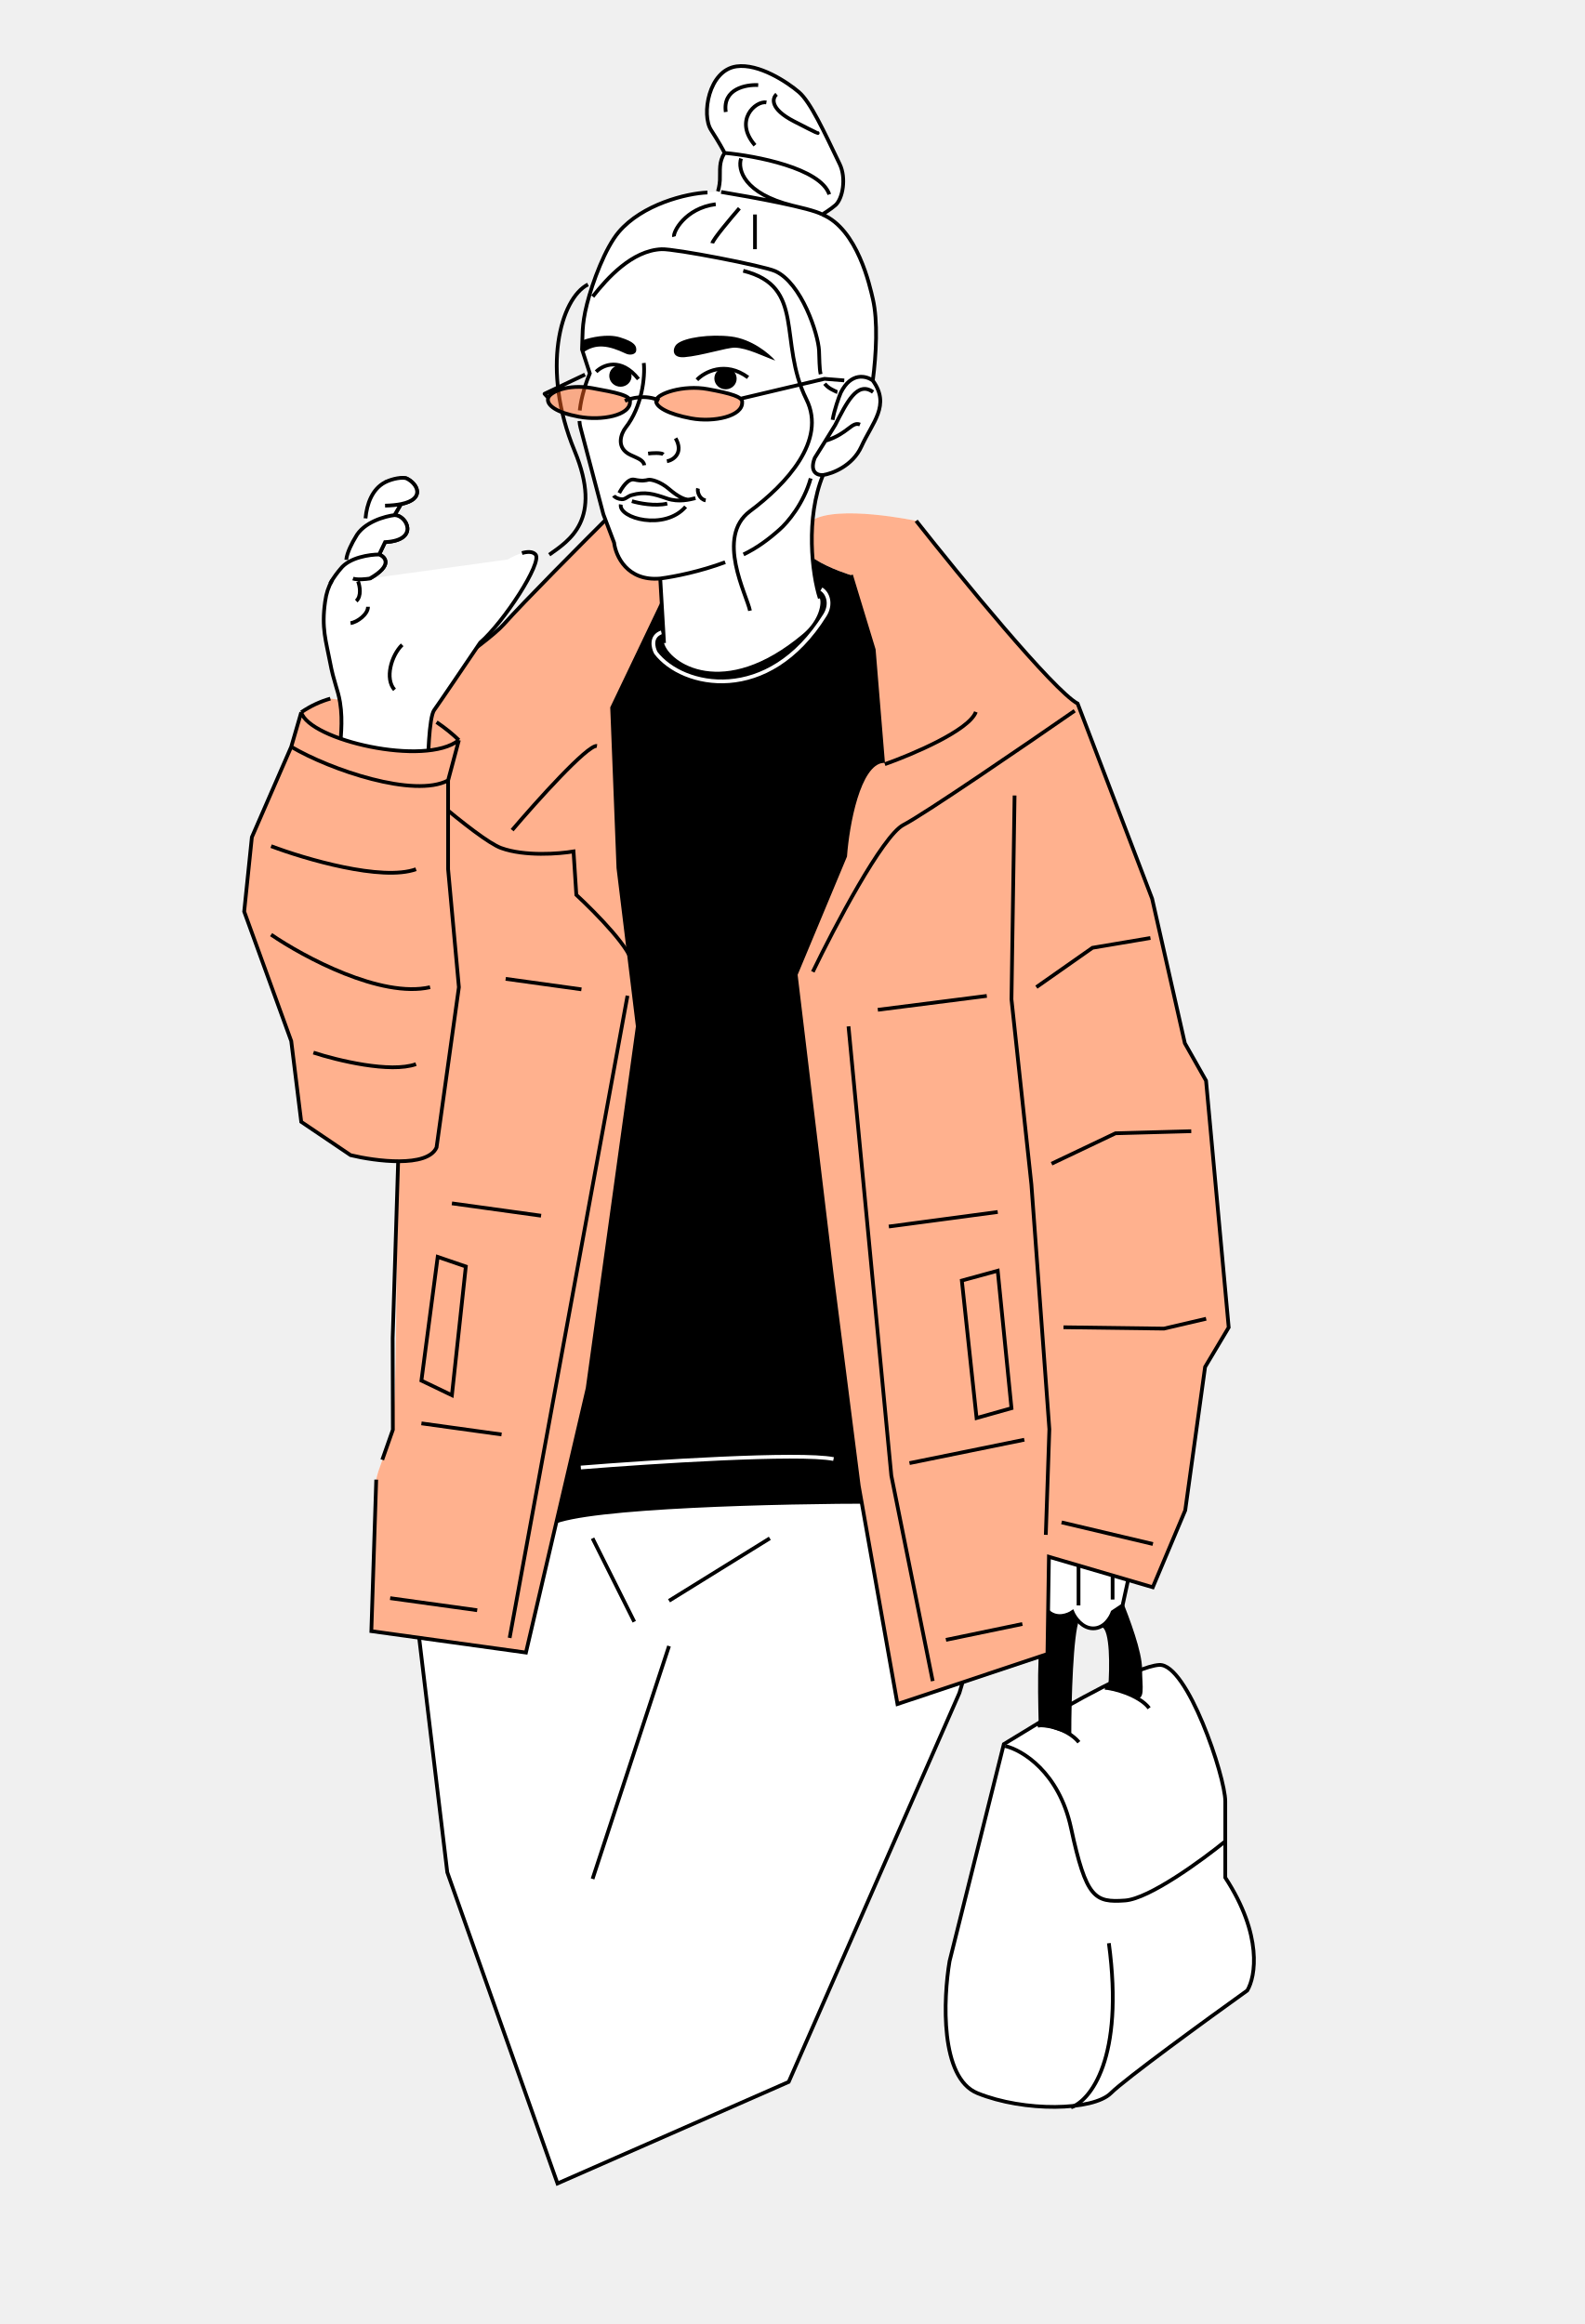
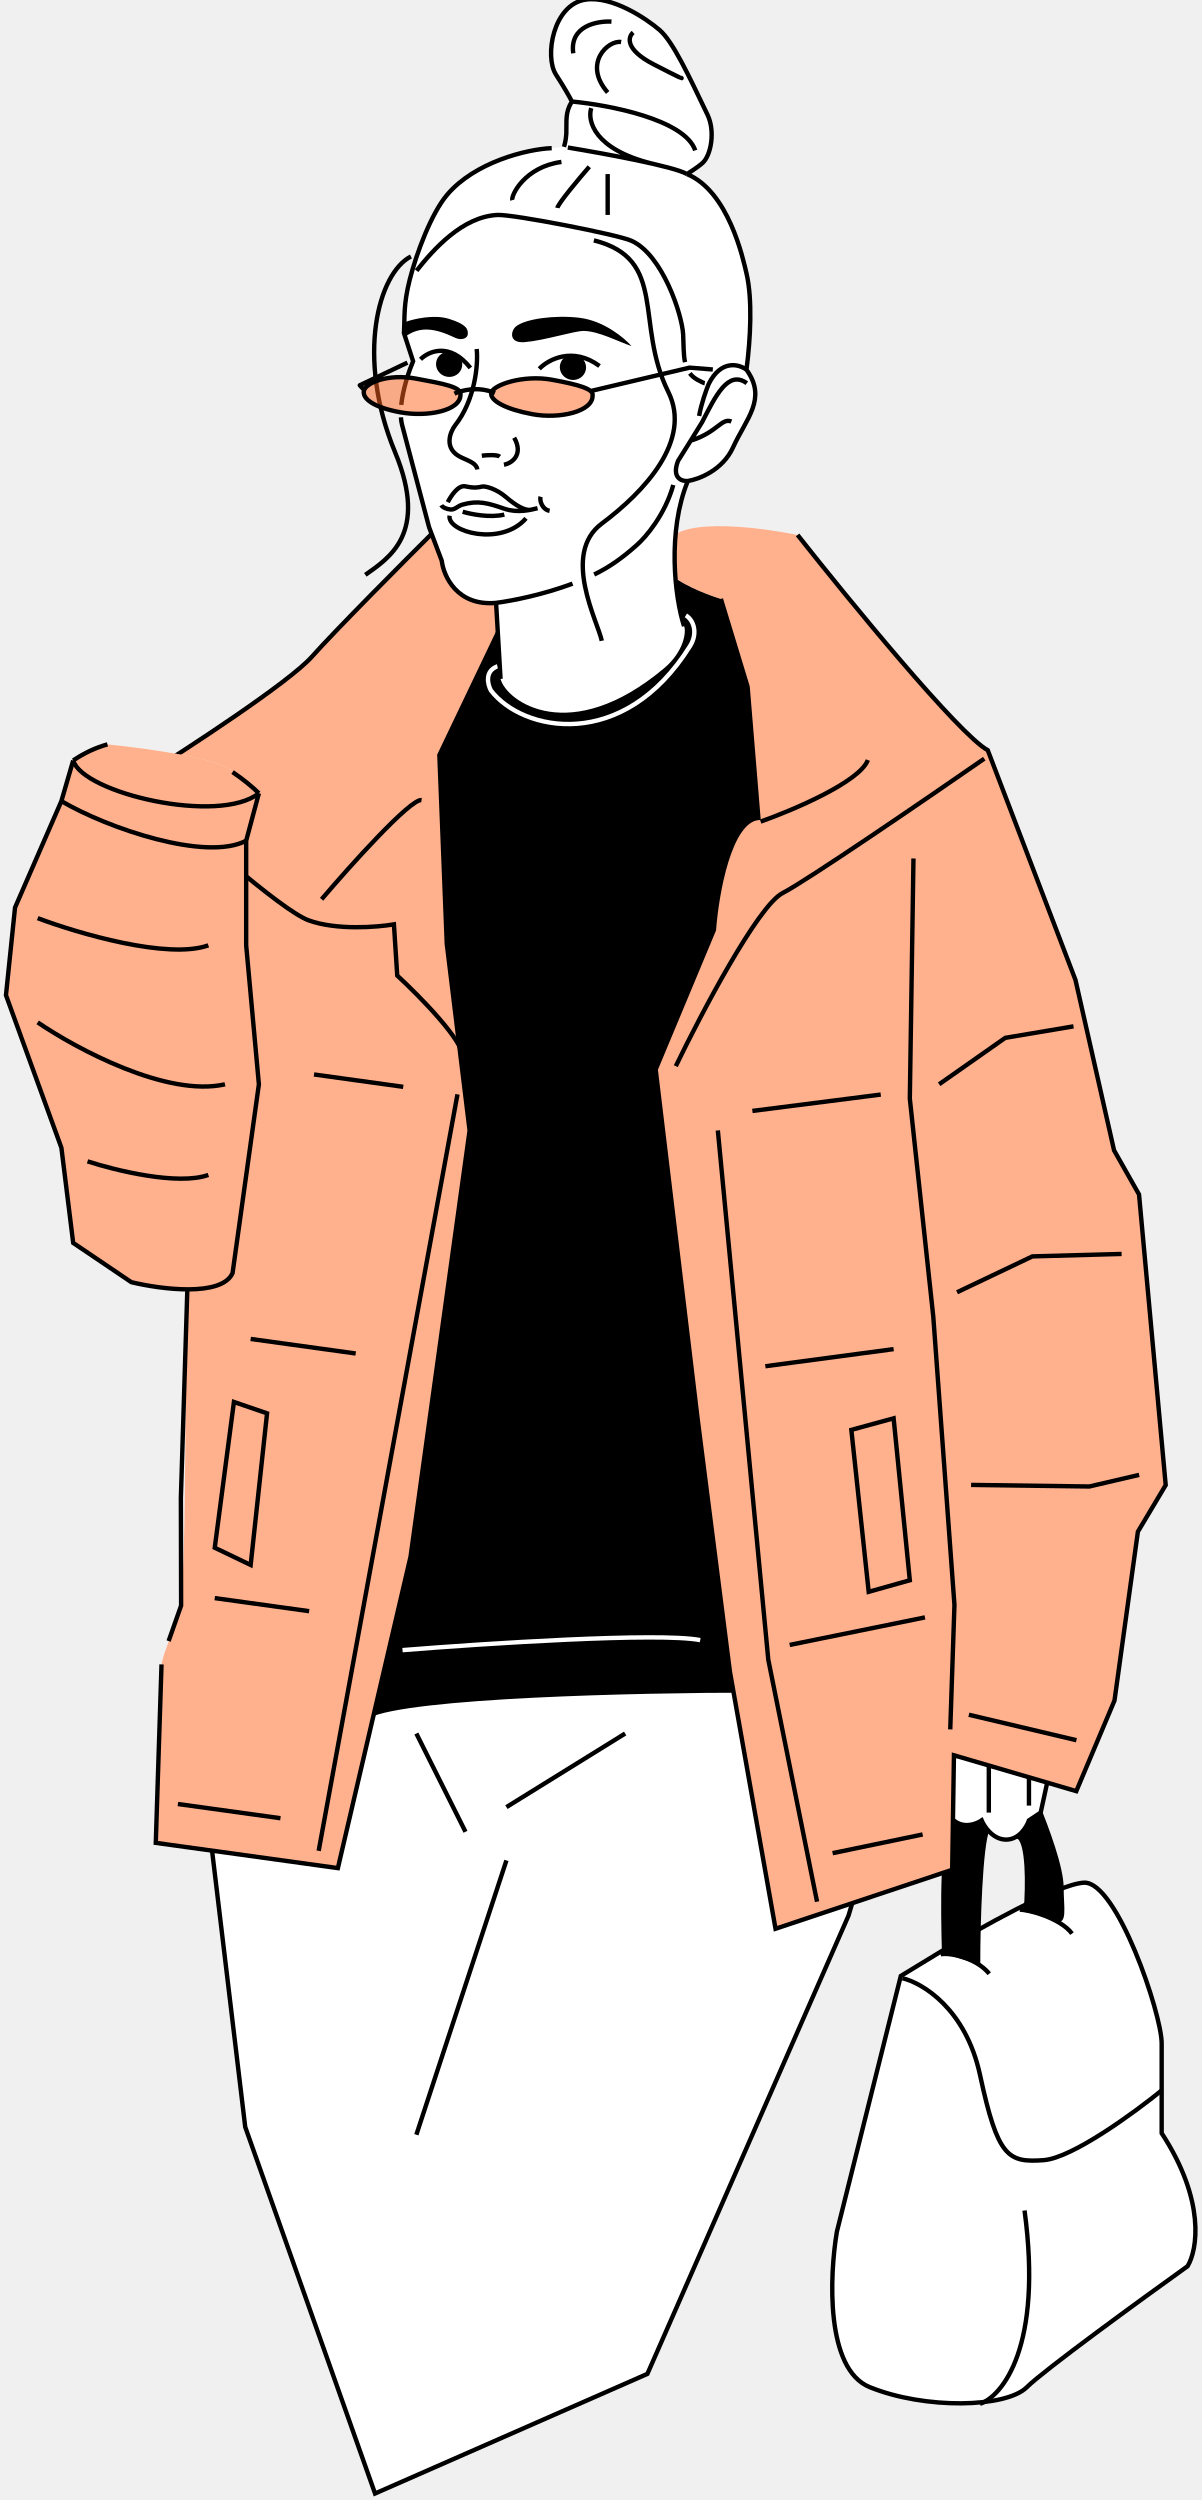
- <svg xmlns="http://www.w3.org/2000/svg" width="424" height="622" viewBox="0 0 424 622" fill="none">
-   <path d="M116.242 410.893L111.037 428.82L119.712 501.109L149.206 584.386L211.085 557.205L256.771 453.11L270.651 406.845L242.314 387.76L125.495 398.748L116.242 410.893Z" fill="white" stroke="black" />
-   <path d="M158.592 502.873L179.055 440.552M158.592 411.718L169.754 434.041M179.055 428.436L206.032 411.718" stroke="black" />
-   <path d="M268.659 466.802L277.687 461.307C286.06 456.204 304.299 445.921 310.265 445.607C317.723 445.214 327.928 475.437 327.928 482.11L327.928 502.52C337.976 517.906 336.04 529.08 333.815 532.743C323.218 540.331 301.08 556.45 297.312 560.218C292.602 564.928 274.155 565.321 261.594 560.218C251.546 556.136 252.436 534.967 254.137 524.893L268.659 466.802Z" fill="white" stroke="black" />
-   <path d="M277.679 461.906C279.028 461.424 285.515 462.358 288.753 466.289M295.674 451.755C297.409 451.658 304.903 453.6 307.556 457.176M269.02 467.31C273.549 468.37 283.417 474.248 286.655 489.281C290.702 508.072 293.015 509.228 301.109 508.65C307.585 508.187 321.731 497.857 327.994 492.75M286.655 564.014C291.763 562.247 300.938 550.987 296.773 520.084" stroke="black" />
-   <path d="M280.989 431.507C277.835 433.427 278.258 452.013 278.486 461.099L286.215 463.636C286.215 455.293 286.715 437.096 288.361 433.393C290.418 428.764 292.133 434.079 295.218 435.107C297.687 435.93 297.504 446.536 297.104 451.736C297.618 452.022 301.115 452.229 303.172 453.601C306.18 455.606 305.162 451.393 305.162 446.765C305.162 442.136 301.904 433.564 299.676 427.907C297.447 422.25 284.932 429.107 280.989 431.507Z" fill="black" stroke="black" />
-   <path d="M280.685 431.455C278.369 429.525 279.72 418.103 280.685 412.634C294.143 409.97 301.453 413.743 303.427 415.963L300.437 429.679L297.773 431.455C297.279 432.911 295.55 435.822 292.586 435.822C289.621 435.822 287.645 432.911 287.027 431.455C285.878 432.26 283.001 433.386 280.685 431.455Z" fill="white" />
-   <path d="M288.656 417.897L288.656 429.679M297.773 421.062L297.773 428.096M280.685 412.634C279.72 418.103 278.369 429.525 280.685 431.455C283.001 433.386 285.878 432.26 287.027 431.455C287.645 432.911 289.621 435.822 292.586 435.822C295.55 435.822 297.279 432.911 297.773 431.455L300.437 429.679L303.427 415.963C301.453 413.743 294.143 409.97 280.685 412.634Z" stroke="black" />
-   <path d="M218.873 160.229C205.006 176.407 185.557 164.391 176.409 158.613L127.874 224.747L147.614 315.746L147.614 407.708C156.858 403.086 209.564 401.931 234.761 401.931L250.65 237.747L234.761 152.044L215.831 148.262L218.873 160.229Z" fill="black" stroke="black" />
-   <path d="M219.827 157.676C221.606 158.758 222.61 161.71 220.783 164.634C205.623 188.909 182.659 184.092 175.52 174.716C174.783 173.33 174.059 170.292 177.062 169.232M155.45 392.769C174.212 391.256 214.005 388.684 223.084 390.5" stroke="white" />
-   <path d="M134.889 167.034C129.738 172.84 106.639 187.93 95.733 194.75L107.871 207.107L95.077 232.776L91.971 245.013L84.567 261.356L80.277 300.21L106.678 310.627C105.725 349.084 106.387 370.319 104.967 382.577C103.219 389.221 101.155 393.161 100.694 396.013L99.388 436.561L140.762 442.294L157.272 371.564L170.693 274.712L165.506 232.304L163.823 189.424L177.997 159.762L178.901 135.644L163.384 137.841C156.032 145.153 140.04 161.228 134.889 167.034Z" fill="white" />
-   <path d="M288.414 188.309C281.946 184.804 256.914 154.243 245.207 139.4C245.207 139.4 223.937 134.893 217.159 139.4C205.326 147.268 227.775 153.928 227.775 153.928L233.846 173.884L236.3 203.68C229.693 204.335 226.807 220.918 226.191 229.127L212.961 260.83L222.534 340.542L229.834 397.684L240.197 456.073L280.331 442.676L280.733 416.663L308.531 424.814L317.209 404.228L322.526 365.859L328.844 355.274L322.783 289.237L317.109 279.214L308.346 240.512L288.414 188.309Z" fill="white" />
-   <path d="M134.889 167.034C129.738 172.84 106.639 187.93 95.733 194.75L107.871 207.107L95.077 232.776L91.971 245.013L84.567 261.356L80.277 300.21L106.678 310.627C105.725 349.084 106.387 370.319 104.967 382.578C103.219 389.221 101.155 393.161 100.694 396.013L99.388 436.561L140.762 442.294L157.272 371.564L170.693 274.712L165.506 232.304L163.823 189.424L177.997 159.762L178.901 135.644L163.384 137.841C156.032 145.153 140.04 161.228 134.889 167.034Z" fill="#FF641E" fill-opacity="0.5" />
-   <path d="M288.414 188.309C281.946 184.804 256.914 154.243 245.207 139.4C245.207 139.4 223.937 134.893 217.159 139.4C205.326 147.268 227.775 153.928 227.775 153.928L233.846 173.884L236.3 203.68C229.693 204.335 226.807 220.918 226.191 229.127L212.961 260.83L222.534 340.542L229.834 397.684L240.197 456.073L280.331 442.676L280.733 416.663L308.531 424.814L317.209 404.228L322.526 365.859L328.844 355.274L322.783 289.237L317.109 279.214L308.346 240.512L288.414 188.309Z" fill="#FF641E" fill-opacity="0.5" />
-   <path d="M245.207 139.4C256.914 154.243 281.946 184.804 288.414 188.309L308.346 240.512L317.109 279.214L322.783 289.237L328.844 355.274L322.526 365.859L317.209 404.228L308.531 424.814L280.733 416.663L280.331 442.676L240.197 456.073L229.834 397.684L222.534 340.542L212.961 260.83L226.191 229.127C226.807 220.918 229.693 204.335 236.3 203.68L233.846 173.884L227.775 153.928M100.694 396.013L99.388 436.561L140.762 442.294L157.272 371.564L170.693 274.712L165.506 232.304L163.824 189.424L177.997 159.762L178.901 135.644L163.384 137.841C156.032 145.153 140.04 161.228 134.889 167.034C129.738 172.84 106.639 187.93 95.734 194.75L107.871 207.107M80.277 292.31L84.567 261.356L91.971 245.013L95.077 232.776L105.249 212.368" stroke="black" />
-   <path d="M96.171 196.006C106.198 205.372 127.826 224.676 134.125 226.967C140.425 229.258 149.665 228.53 153.497 227.879L154.249 239.504C159.4 244.256 169.583 254.628 169.101 258.106M217.538 260.093C223.286 248.192 236.186 223.666 241.795 220.773C247.405 217.881 274.685 199.206 287.624 190.23M236.812 204.529C244.165 201.931 259.332 195.497 261.176 190.544M137.068 222.176C143.588 214.519 157.257 199.292 159.773 199.641M92.793 242.807L112.381 253.281M81.93 296.313L107.987 299.924M120.947 322.069L144.814 325.376M117.467 256.4L111.043 302.762L106.58 310.076L105.091 358.156L105.146 382.652L102.305 390.709M112.787 380.952L134.236 383.924M104.417 427.734L127.718 430.963M167.938 266.498L136.398 438.374M234.937 270.264L264.104 266.546M271.536 212.91L270.708 267.461L276.04 317.023L280.847 382.512L279.894 410.783M284.627 355.233L311.502 355.592L322.805 352.952M281.438 311.461L298.553 303.315L318.823 302.759M277.373 264.201L292.392 253.662L307.899 251.048M284.122 407.454L308.561 413.239M243.41 391.59L274.146 385.332M237.881 328.271L267.028 324.377M135.336 261.98L155.614 264.79M227.089 274.695L238.553 394.949L249.63 449.926M253.165 438.899L273.623 434.648M257.423 342.731L261.365 379.522L270.708 376.894L267.028 340.103L257.423 342.731ZM117.145 336.391L124.671 338.971L120.947 373.423L112.787 369.505L117.145 336.391Z" stroke="black" />
-   <path d="M165.608 62.086C171.896 54.693 183.685 51.747 189.345 51.52L192.146 51.23C192.146 51.23 192.604 49.707 192.665 48.224C192.719 46.913 192.334 45.428 192.545 44.133C192.765 42.787 193.926 40.926 193.926 40.926C193.588 40.224 192.39 38.014 190.301 34.786C187.69 30.752 189.615 18.818 197.101 17.769C203.089 16.929 210.747 22.011 213.827 24.656C216.908 27.302 220.492 35.083 224.749 43.95C226.539 47.679 225.542 53.142 223.628 54.879C222.475 55.924 220.326 57.617 219.366 57.663C228.192 60.238 232.842 76.707 233.617 80.059C234.974 85.927 234.525 94.824 233.592 101.854C238.372 108.461 233.499 113.002 230.54 119.516C228.173 124.728 222.715 126.772 220.282 127.142C215.541 138.587 217.308 153.676 219.415 160.121C219.955 161.34 219.415 165.879 214.867 169.696C193.516 187.611 179.033 177.253 177.72 172.106L176.703 154.836C167.837 155.631 164.778 148.774 164.357 145.246L161.486 137.657C159.911 131.687 156.479 118.679 155.351 114.411C154.224 110.142 156.55 102.979 157.854 99.931L155.771 93.53C156.218 86.291 158.349 70.621 165.608 62.086Z" fill="white" />
-   <path d="M198.922 72.475C215.839 76.704 208.109 91.339 215.839 106.912C221.304 117.923 210.401 129.603 200.723 136.817C191.458 143.724 199.847 159.161 200.723 163.451" stroke="black" />
-   <path d="M157.365 76.131C149.971 79.891 144.77 98.88 153.77 120.634C161.446 139.191 152.265 144.707 146.999 148.468" stroke="black" />
-   <path d="M172.299 97.156C172.704 100.85 171.819 108.897 167.431 114.464C166.23 116.014 164.699 119.88 168.802 121.784C170.748 122.687 172.258 123.165 172.442 124.525M178.497 123.459C180.288 123.115 183.014 121.18 180.818 117.306M173.464 121.394C174.566 121.258 176.925 121.11 177.544 121.609" stroke="black" />
-   <path d="M189.345 51.52C183.685 51.747 171.896 54.693 165.608 62.086C161.976 66.357 158.593 75.471 157.097 81.364C155.603 87.249 155.994 89.913 155.771 93.53L157.854 99.931C156.95 102.043 155.556 106.13 155.16 109.862M176.703 154.836C167.837 155.631 164.778 148.774 164.357 145.246L161.486 137.657C159.911 131.687 156.479 118.679 155.351 114.411C155.21 113.874 155.122 113.291 155.081 112.676M176.703 154.836L177.72 172.106M176.703 154.836C180.647 154.324 187.497 152.926 194.083 150.469M219.415 160.121C217.308 153.676 215.541 138.587 220.282 127.142M220.282 127.142C222.715 126.772 228.173 124.728 230.54 119.516C233.499 113.002 238.372 108.461 233.592 101.854M220.282 127.142C218.913 127.258 216.549 126.508 218.04 122.584C218.04 122.584 223.271 114.25 223.518 113.77C226.591 107.795 229.423 101.843 233.671 104.927M233.592 101.854C234.525 94.824 234.975 85.927 233.617 80.059C232.842 76.707 229.543 61.327 220.07 57.405M233.592 101.854C231.899 100.596 227.815 99.481 225.018 105.092C224.489 106.366 223.312 109.604 222.835 112.367M220.07 57.405C220.07 57.405 222.475 55.924 223.628 54.879C225.542 53.142 226.539 47.679 224.749 43.95C220.492 35.083 216.908 27.302 213.827 24.656C210.747 22.011 203.089 16.929 197.101 17.769C189.615 18.818 187.691 30.752 190.301 34.786C192.39 38.014 193.588 40.224 193.926 40.926M220.07 57.405C217.076 55.657 201.517 52.789 193.004 51.379M193.926 40.926C202.281 41.702 219.583 45.01 221.952 52.032M193.926 40.926C192.325 43.492 192.781 45.402 192.665 48.224C192.604 49.707 192.146 51.23 192.146 51.23M216.967 128.045C215.086 134.791 210.771 139.886 208.606 141.76C205.648 144.397 202.59 146.662 198.992 148.393M221.193 117.901C227.042 115.985 227.97 112.735 230.163 113.633M207.852 25.243C206.673 26.243 205.948 29.087 212.479 32.462C219.009 35.837 219.286 35.859 218.608 35.447M202.924 22.772C199.657 22.588 193.348 23.769 194.244 29.969M205.121 27.411C202.209 26.908 196.31 32.245 202.06 38.875M198.328 42.428C197.396 45.304 198.991 51.778 212.113 55.028M191.554 54.655C183.252 55.749 180.071 62.234 180.4 63.336M197.888 55.749C195.542 58.445 190.808 64.09 190.632 65.104M202.06 57.405L202.06 66.699M219.633 100.151C219.258 98.374 219.33 96.236 219.206 93.842C218.975 89.381 214.534 75.751 207.474 72.567C204.32 71.145 180.621 66.55 177.065 66.699C169.119 67.032 162.48 74.508 158.642 79.37M220.728 102.69C221.154 103.245 221.711 103.731 222.444 104.141C222.902 104.389 223.877 104.895 224.119 104.936" stroke="black" />
-   <path d="M165.963 90.293C162.534 89.231 157.922 90.377 156.37 90.919C155.465 91.531 155.577 93.516 156.019 94.398C159.47 91.843 162.94 92.479 167.45 94.621C168.742 95.234 170.176 94.802 170.272 93.853C170.391 92.667 170.014 91.547 165.963 90.293Z" fill="black" />
-   <path d="M195.64 90.059C190.076 89.387 183.185 90.304 181.149 92.097C180.035 93.078 179.558 95.888 183.188 95.597C187.724 95.232 194.511 93.009 196.683 93.051C200.021 93.116 204.537 95.489 207.479 96.498C205.851 94.632 201.205 90.731 195.64 90.059Z" fill="black" />
-   <ellipse cx="166.044" cy="100.619" rx="2.986" ry="2.881" transform="rotate(9.8037 166.044 100.619)" fill="black" />
-   <ellipse cx="194.171" cy="101.308" rx="2.986" ry="2.881" transform="rotate(9.8037 194.171 101.308)" fill="black" />
-   <path d="M164.264 132.646C164.531 133.13 165.49 133.567 166.425 133.624C167.36 133.68 167.985 132.822 169.032 132.521C172.636 131.483 174.908 132.175 178.576 133.439C181.652 134.499 184.682 133.678 186.131 133.326M165.729 131.95C166.423 130.609 168.078 127.992 169.751 128.361C171.843 128.821 172.772 128.586 173.493 128.415C174.215 128.243 176.72 128.873 179.023 130.852C181.325 132.83 183.198 133.803 184.399 133.714M186.81 130.716C186.548 131.611 187.197 133.633 188.866 133.921" stroke="black" />
-   <path d="M166.144 135.023C165.506 138.716 177.875 142.12 183.503 135.629M169.116 134.128C170.899 134.671 175.29 135.561 178.58 134.778" stroke="black" />
-   <path d="M159.543 99.495C161.364 97.671 166.18 95.51 170.869 101.452M186.523 101.652C188.537 99.564 194.093 96.513 200.205 101.015" stroke="black" />
-   <path d="M168.615 107.551C168.67 111.173 161.08 112.666 154.948 111.537C148.815 110.408 146.342 108.442 146.664 106.689C146.987 104.936 151.955 102.677 158.567 103.895C164.7 105.023 168.937 105.798 168.615 107.551Z" fill="#FF641E" fill-opacity="0.5" />
-   <path d="M198.629 107.696C198.781 111.375 191.125 113.102 184.993 111.973C178.86 110.844 175.284 108.861 175.607 107.109C175.929 105.356 182.82 102.929 189.432 104.147C195.565 105.276 198.896 106.243 198.629 107.696Z" fill="#FF641E" fill-opacity="0.5" />
-   <path d="M220.66 101.391L220.699 100.892L220.621 100.886L220.545 100.904L220.66 101.391ZM145.734 105.397L145.519 104.945C145.376 105.014 145.273 105.146 145.243 105.302C145.213 105.458 145.259 105.619 145.367 105.736L145.734 105.397ZM168.615 107.551L168.123 107.46L168.114 107.509L168.115 107.558L168.615 107.551ZM198.629 107.696L198.137 107.606L198.127 107.661L198.129 107.717L198.629 107.696ZM198.248 107.21L220.775 101.877L220.545 100.904L198.018 106.237L198.248 107.21ZM220.62 101.889L225.911 102.311L225.99 101.314L220.699 100.892L220.62 101.889ZM156.35 99.802L145.519 104.945L145.948 105.849L156.779 100.706L156.35 99.802ZM145.367 105.736L146.165 106.602L146.9 105.924L146.101 105.058L145.367 105.736ZM168.115 107.558C168.126 108.264 167.772 108.902 167.055 109.468C166.33 110.041 165.268 110.509 163.977 110.842C161.397 111.507 158.04 111.598 155.038 111.046L154.857 112.029C157.987 112.605 161.492 112.515 164.226 111.81C165.592 111.458 166.801 110.944 167.675 110.253C168.557 109.556 169.132 108.649 169.115 107.543L168.115 107.558ZM155.038 111.046C152.001 110.486 149.92 109.728 148.653 108.925C147.368 108.111 147.051 107.35 147.156 106.779L146.173 106.598C145.955 107.78 146.714 108.88 148.118 109.769C149.539 110.67 151.762 111.459 154.857 112.029L155.038 111.046ZM147.156 106.779C147.202 106.532 147.444 106.161 148.021 105.748C148.58 105.349 149.384 104.961 150.401 104.657C152.43 104.049 155.244 103.791 158.477 104.386L158.658 103.403C155.278 102.781 152.302 103.044 150.114 103.699C149.021 104.026 148.11 104.456 147.44 104.935C146.788 105.401 146.288 105.969 146.173 106.598L147.156 106.779ZM158.477 104.386C161.556 104.953 164.113 105.423 165.864 105.966C166.743 106.239 167.366 106.515 167.743 106.798C168.105 107.071 168.157 107.277 168.123 107.46L169.106 107.641C169.234 106.947 168.877 106.4 168.344 105.999C167.825 105.609 167.066 105.292 166.16 105.011C164.339 104.446 161.71 103.965 158.658 103.403L158.477 104.386ZM198.129 107.717C198.159 108.437 197.815 109.097 197.104 109.691C196.386 110.291 195.324 110.792 194.032 111.156C191.449 111.885 188.079 112.033 185.083 111.481L184.902 112.465C188.038 113.042 191.563 112.891 194.303 112.119C195.672 111.733 196.879 111.182 197.745 110.459C198.618 109.73 199.175 108.794 199.128 107.676L198.129 107.717ZM185.083 111.481C182.044 110.922 179.671 110.156 178.112 109.333C177.331 108.92 176.783 108.508 176.454 108.124C176.128 107.743 176.054 107.439 176.098 107.199L175.115 107.018C174.998 107.655 175.25 108.256 175.695 108.775C176.138 109.291 176.806 109.774 177.645 110.217C179.327 111.106 181.809 111.895 184.902 112.465L185.083 111.481ZM176.098 107.199C176.113 107.121 176.179 106.978 176.375 106.782C176.566 106.592 176.848 106.383 177.221 106.169C177.967 105.743 179.021 105.327 180.287 104.998C182.817 104.34 186.118 104.045 189.342 104.638L189.523 103.655C186.134 103.031 182.684 103.341 180.035 104.03C178.711 104.375 177.568 104.819 176.725 105.302C176.303 105.543 175.942 105.802 175.669 106.075C175.401 106.342 175.181 106.659 175.115 107.018L176.098 107.199ZM189.342 104.638C192.41 105.203 194.738 105.721 196.261 106.27C197.027 106.546 197.543 106.815 197.845 107.069C198.134 107.314 198.16 107.481 198.137 107.606L199.121 107.787C199.231 107.185 198.941 106.686 198.49 106.305C198.05 105.934 197.4 105.618 196.6 105.329C194.991 104.749 192.587 104.219 189.523 103.655L189.342 104.638ZM167.464 107.748C168.907 107.049 172.715 106.043 176.241 107.641L176.654 106.731C172.764 104.967 168.63 106.072 167.028 106.849L167.464 107.748Z" fill="black" />
-   <path d="M80.624 190.643C83.179 188.903 85.791 187.718 88.409 186.983C97.151 187.848 115.074 190.318 116.834 193.275C119.246 194.904 121.283 196.592 122.816 198.089L119.928 208.867L119.928 232.644L122.816 264.216L116.834 307.113C114.359 312.604 100.471 310.774 93.836 309.172L80.624 300.25L77.945 278.63L65.352 243.968L67.411 224.064L77.945 199.871L80.624 190.643Z" fill="white" />
-   <path d="M80.624 190.643C83.179 188.903 85.791 187.718 88.409 186.983C97.151 187.848 115.074 190.318 116.834 193.275C119.246 194.904 121.283 196.592 122.816 198.089L119.928 208.867L119.928 232.644L122.816 264.216L116.834 307.113C114.359 312.604 100.471 310.774 93.836 309.172L80.624 300.25L77.945 278.63L65.352 243.968L67.411 224.064L77.945 199.871L80.624 190.643Z" fill="#FF641E" fill-opacity="0.5" />
-   <path d="M91.003 187.949C91.889 193.308 91.003 198.034 91.003 201.857L114.476 208.628C114.476 203.233 114.818 191.97 116.187 190.075C117.555 188.18 124.975 177.23 128.514 171.992C134.863 166.489 145.234 150.51 143.329 148.405C141.805 146.722 137.772 148.597 135.893 149.745L98.976 154.839C105.123 151.336 103.205 149.09 101.478 148.405L103.057 145.099C112.379 144.602 108.836 137.861 105.588 137.861L107.321 134.915C113.95 133.568 111.717 129.439 108.836 128.06C107.913 127.618 104.529 128.716 103.057 129.084C101.586 129.452 99.148 134.131 98.113 136.661C97.078 139.19 98.113 140.685 98.113 140.685C97.193 140.961 95.273 143.184 94.276 144.602C93.28 146.02 93.096 149.745 93.096 149.745C91.831 149.86 87.009 157.201 87.01 161.056C87.01 170.443 87.27 171.573 88.313 177.135C89.356 182.698 90.422 184.437 91.003 187.949Z" fill="white" />
-   <path d="M103.057 129.084C104.529 128.716 107.913 127.618 108.836 128.06C111.717 129.439 113.95 133.568 107.321 134.915M103.057 135.335C104.771 135.297 106.178 135.147 107.321 134.915M107.321 134.915L105.588 137.861C108.836 137.861 112.379 144.602 103.057 145.099L101.478 148.405C103.205 149.09 105.123 151.336 98.976 154.839M88.872 155.277C87.825 157.297 87.346 158.709 87.01 161.056C85.993 168.153 87.27 171.573 88.313 177.135C89.356 182.698 90.422 184.437 91.003 187.949C91.889 193.308 91.003 198.034 91.003 201.857L114.476 208.628C114.476 203.233 114.818 191.97 116.187 190.075C117.555 188.18 124.975 177.23 128.514 171.992C134.863 166.489 145.234 150.51 143.329 148.405C142.559 147.555 141.149 147.613 139.7 148.026" stroke="black" />
-   <path d="M94.276 144.602C93.279 146.02 93.096 149.745 93.096 149.745C94.513 151.443 97.675 154.839 98.975 154.839C105.123 151.336 103.205 149.09 101.477 148.405L103.057 145.099C112.379 144.602 108.836 137.861 105.588 137.861L107.321 134.915C113.95 133.568 111.717 129.439 108.836 128.06C107.912 127.618 104.529 128.716 103.057 129.084C101.585 129.452 99.147 134.131 98.112 136.661C97.077 139.19 98.112 140.685 98.112 140.685C97.192 140.961 95.272 143.184 94.276 144.602Z" fill="white" />
-   <path d="M103.057 135.335C104.77 135.297 106.178 135.147 107.321 134.915M107.321 134.915C113.95 133.568 111.717 129.439 108.836 128.06C107.913 127.618 105.092 128.029 103.057 129.084C99.603 130.877 98.159 134.912 97.825 138.74M107.321 134.915L105.588 137.861M105.588 137.861C108.836 137.861 112.379 144.602 103.057 145.099L101.478 148.405M105.588 137.861C103.243 138.137 97.302 139.655 95.127 143.82C94.365 145.037 92.81 147.945 92.677 149.84M101.478 148.405C103.205 149.09 105.123 151.336 98.976 154.839C97.927 155.008 95.558 155.244 94.466 154.839M101.478 148.405C99.026 148.404 93.532 149.162 91.17 152.208C90.581 152.878 89.192 154.618 88.353 156.212M95.832 155.6C96.287 156.802 96.825 159.539 95.343 160.866M93.816 166.79C95.645 166.498 98.49 164.425 98.49 162.397M105.588 184.62C102.946 181.669 104.689 175.454 107.633 172.578" stroke="black" />
-   <path d="M122.816 198.088C113.771 205.297 82.818 198.088 80.624 190.643L77.945 199.871C88.496 206.091 110.865 213.665 119.928 208.867L122.816 198.088Z" fill="white" />
-   <path d="M122.816 198.088C113.771 205.297 82.818 198.088 80.624 190.643L77.945 199.871C88.496 206.091 110.865 213.665 119.928 208.867L122.816 198.088Z" fill="#FF641E" fill-opacity="0.5" />
-   <path d="M80.624 190.643C82.818 198.089 113.771 205.297 122.816 198.089M80.624 190.643C83.179 188.903 85.791 187.718 88.409 186.983M80.624 190.643L77.945 199.871M122.816 198.089C121.283 196.592 119.246 194.904 116.834 193.275M122.816 198.089L119.928 208.867M77.945 199.871C88.496 206.091 110.865 213.665 119.928 208.867M77.945 199.871L67.411 224.064L65.352 243.968L77.945 278.63L80.624 300.25L93.836 309.172C100.471 310.774 114.359 312.604 116.834 307.113L122.816 264.216L119.928 232.644L119.928 208.867M72.558 226.466C81.659 229.898 102.155 235.938 111.338 232.644M72.558 250.146C81.252 256.094 101.935 267.236 115.113 264.216M83.883 281.718C90.171 283.777 104.466 287.278 111.338 284.807" stroke="black" />
+ <svg xmlns="http://www.w3.org/2000/svg" width="273" height="568" viewBox="0 0 273 568" fill="none">
+   <g clip-path="url(#clip0_665_1491)">
+     <path d="M52.245 393.031L47.04 410.959L55.715 483.248L85.208 566.524L147.087 539.344L192.774 435.248L206.653 388.983L178.316 369.899L61.498 380.887L52.245 393.031Z" fill="white" stroke="black" />
+     <path d="M94.595 485.011L115.058 422.691M94.595 393.856L105.757 416.18M115.058 410.575L142.035 393.856" stroke="black" />
+     <path d="M204.662 448.94L213.69 443.445C222.063 438.343 240.302 428.059 246.268 427.745C253.726 427.352 263.931 457.575 263.931 464.248L263.931 484.658C273.979 500.045 272.043 511.218 269.818 514.881C259.221 522.47 237.083 538.589 233.315 542.357C228.605 547.067 210.157 547.459 197.597 542.357C187.549 538.275 188.439 517.106 190.14 507.031L204.662 448.94Z" fill="white" stroke="black" />
+     <path d="M213.682 444.044C215.031 443.563 221.518 444.496 224.756 448.428M231.677 433.893C233.412 433.797 240.905 435.739 243.558 439.314M205.023 449.449C209.552 450.509 219.419 456.387 222.657 471.419C226.705 490.21 229.017 491.366 237.112 490.788C243.587 490.326 257.733 479.996 263.997 474.888M222.657 546.152C227.765 544.385 236.94 533.125 232.775 502.223" stroke="black" />
+     <path d="M216.992 413.645C213.838 415.565 214.261 434.151 214.489 443.237L222.218 445.775C222.218 437.431 222.718 419.234 224.364 415.531C226.421 410.902 228.135 416.217 231.221 417.245C233.69 418.068 233.507 428.674 233.107 433.874C233.621 434.16 237.118 434.367 239.175 435.739C242.183 437.744 241.164 433.532 241.164 428.903C241.164 424.274 237.907 415.702 235.679 410.045C233.45 404.388 220.935 411.245 216.992 413.645Z" fill="black" stroke="black" />
+     <path d="M216.688 413.594C214.372 411.663 215.723 400.242 216.688 394.772C230.146 392.108 237.457 395.882 239.43 398.102L236.44 411.817L233.777 413.594C233.282 415.049 231.553 417.96 228.589 417.96C225.624 417.96 223.648 415.049 223.03 413.594C221.882 414.398 219.005 415.524 216.688 413.594Z" fill="white" />
+     <path d="M224.659 400.036L224.659 411.817M233.777 403.201L233.777 410.234M216.688 394.772C215.723 400.242 214.372 411.663 216.688 413.594C219.005 415.524 221.882 414.398 223.03 413.594C223.648 415.049 225.624 417.96 228.589 417.96C231.553 417.96 233.282 415.049 233.777 413.594L236.44 411.817L239.43 398.102C237.457 395.882 230.146 392.108 216.688 394.772Z" stroke="black" />
+     <path d="M154.876 142.368C141.009 158.546 121.56 146.53 112.412 140.752L63.877 206.886L83.617 297.885L83.617 389.847C92.861 385.225 145.567 384.069 170.764 384.069L186.653 219.886L170.764 134.183L151.834 130.401L154.876 142.368Z" fill="black" stroke="black" />
+     <path d="M155.83 139.814C157.609 140.897 158.613 143.848 156.786 146.773C141.626 171.048 118.662 166.23 111.523 156.855C110.786 155.468 110.062 152.431 113.064 151.371M91.453 374.908C110.215 373.395 150.008 370.823 159.087 372.638" stroke="white" />
+     <path d="M70.892 149.173C65.741 154.978 42.642 170.069 31.736 176.888L43.874 189.246L31.079 214.914L27.974 227.151L20.569 243.495L16.28 282.349L42.68 292.766C41.728 331.222 42.389 352.457 40.97 364.716C39.222 371.359 37.158 375.299 36.697 378.151L35.391 418.699L76.764 424.433L93.274 353.703L106.696 256.851L101.509 214.443L99.826 171.562L113.999 141.9L114.903 117.783L99.386 119.979C92.034 127.291 76.043 143.367 70.892 149.173Z" fill="white" />
+     <path d="M224.417 170.447C217.948 166.943 192.917 136.381 181.21 121.538C181.21 121.538 159.94 117.031 153.162 121.538C141.329 129.407 163.777 136.067 163.777 136.067L169.849 156.023L172.302 185.819C165.695 186.474 162.81 203.057 162.193 211.266L148.963 242.969L158.537 322.681L165.837 379.823L176.2 438.212L216.334 424.814L216.736 398.802L244.534 406.952L253.212 386.366L258.529 347.997L264.847 337.413L258.785 271.376L253.111 261.353L244.348 222.65L224.417 170.447Z" fill="white" />
+     <path d="M70.892 149.173C65.741 154.978 42.642 170.069 31.736 176.888L43.874 189.246L31.079 214.914L27.974 227.151L20.569 243.495L16.28 282.349L42.68 292.766C41.728 331.222 42.389 352.457 40.97 364.716C39.222 371.359 37.158 375.299 36.697 378.151L35.391 418.699L76.764 424.433L93.274 353.703L106.696 256.851L101.509 214.443L99.826 171.562L113.999 141.9L114.903 117.783L99.386 119.979C92.034 127.291 76.043 143.367 70.892 149.173Z" fill="#FF641E" fill-opacity="0.5" />
+     <path d="M224.417 170.447C217.948 166.943 192.917 136.381 181.21 121.538C181.21 121.538 159.94 117.031 153.162 121.538C141.329 129.407 163.777 136.067 163.777 136.067L169.849 156.023L172.302 185.819C165.695 186.474 162.81 203.057 162.193 211.266L148.963 242.969L158.537 322.681L165.837 379.823L176.2 438.212L216.334 424.814L216.736 398.801L244.534 406.952L253.212 386.366L258.529 347.997L264.847 337.413L258.785 271.376L253.111 261.353L244.348 222.65L224.417 170.447Z" fill="#FF641E" fill-opacity="0.5" />
+     <path d="M181.21 121.539C192.917 136.381 217.948 166.943 224.417 170.448L244.349 222.651L253.112 261.353L258.786 271.376L264.847 337.413L258.529 347.998L253.212 386.367L244.534 406.952L216.736 398.802L216.334 424.815L176.2 438.212L165.837 379.823L158.537 322.681L148.964 242.969L162.194 211.266C162.81 203.057 165.696 186.474 172.303 185.819L169.849 156.023L163.778 136.067M36.697 378.152L35.391 418.7L76.765 424.433L93.275 353.703L106.696 256.851L101.509 214.443L99.826 171.563L114 141.9L114.904 117.783L99.387 119.98C92.035 127.292 76.043 143.367 70.892 149.173C65.741 154.979 42.642 170.069 31.736 176.889L43.874 189.246M16.28 274.449L20.569 243.495L27.974 227.152L31.079 214.915L41.252 194.507" stroke="black" />
+     <path d="M32.174 178.145C42.2 187.511 63.828 206.815 70.128 209.106C76.428 211.397 85.667 210.668 89.499 210.018L90.251 221.643C95.403 226.394 105.585 236.766 105.103 240.245M153.54 242.232C159.289 230.33 172.188 205.805 177.798 202.912C183.407 200.019 210.687 181.345 223.626 172.369M172.814 186.668C180.168 184.07 195.335 177.635 197.178 172.682M73.07 204.315C79.59 196.658 93.26 181.431 95.775 181.78M28.796 224.945L48.383 235.419M17.932 278.452L43.989 282.062M56.949 304.208L80.816 307.515M53.47 238.539L47.045 284.9L42.583 292.215L41.093 340.295L41.148 364.791L38.307 372.847M48.789 363.09L70.239 366.063M40.419 409.872L63.72 413.101M103.94 248.637L72.401 420.512M170.939 252.403L200.106 248.685M207.539 195.049L206.71 249.6L212.042 299.162L216.85 364.65L215.896 392.922M220.63 337.372L247.504 337.731L258.808 335.09M217.441 293.599L234.555 285.454L254.825 284.897M213.376 246.34L228.395 235.801L243.902 233.186M220.124 389.592L244.564 395.378M179.413 373.729L210.149 367.471M173.884 310.41L203.03 306.516M71.339 244.119L91.617 246.929M163.091 256.833L174.555 377.087L185.632 432.065M189.167 421.038L209.625 416.787M193.425 324.869L197.367 361.661L206.71 359.033L203.03 322.241L193.425 324.869ZM53.148 318.529L60.674 321.11L56.949 355.562L48.789 351.644L53.148 318.529Z" stroke="black" />
+     <path d="M101.611 44.224C107.899 36.831 119.688 33.885 125.348 33.658L128.148 33.368C128.148 33.368 128.607 31.846 128.668 30.362C128.721 29.051 128.336 27.566 128.548 26.271C128.767 24.925 129.929 23.064 129.929 23.064C129.59 22.362 128.392 20.152 126.304 16.925C123.693 12.89 125.617 0.957 133.103 -0.093C139.092 -0.932 146.75 4.149 149.83 6.794C152.91 9.44 156.495 17.221 160.751 26.088C162.541 29.817 161.545 35.28 159.63 37.017C158.478 38.062 156.329 39.755 155.369 39.802C164.195 42.376 168.844 58.845 169.62 62.197C170.977 68.066 170.527 76.962 169.594 83.992C174.375 90.6 169.501 95.14 166.542 101.655C164.175 106.866 158.717 108.91 156.284 109.28C151.543 120.725 153.31 135.814 155.418 142.26C155.958 143.479 155.418 148.018 150.869 151.834C129.518 169.749 115.036 159.391 113.722 154.244L112.706 136.974C103.839 137.769 100.781 130.912 100.36 127.384L97.488 119.796C95.913 113.825 92.481 100.817 91.354 96.549C90.226 92.28 92.552 85.117 93.856 82.069L91.773 75.668C92.22 68.43 94.351 52.76 101.611 44.224Z" fill="white" />
+     <path d="M134.925 54.613C151.841 58.842 144.112 73.477 151.841 89.05C157.306 100.06 146.404 111.741 136.725 118.955C127.46 125.862 135.85 141.298 136.725 145.589" stroke="black" />
+     <path d="M93.367 58.27C85.974 62.029 80.772 81.019 89.772 102.773C97.449 121.329 88.268 126.845 83.002 130.607" stroke="black" />
+     <path d="M108.301 79.294C108.706 82.988 107.822 91.035 103.434 96.602C102.232 98.151 100.701 102.018 104.804 103.922C106.75 104.825 108.26 105.303 108.445 106.663M114.499 105.597C116.291 105.253 119.017 103.318 116.821 99.444M109.466 103.532C110.568 103.396 112.927 103.248 113.547 103.747" stroke="black" />
+     <path d="M125.348 33.658C119.688 33.885 107.899 36.831 101.611 44.225C97.978 48.495 94.595 57.609 93.099 63.503C91.606 69.387 91.997 72.051 91.773 75.668L93.856 82.069C92.953 84.181 91.559 88.268 91.163 92M112.706 136.974C103.839 137.769 100.781 130.912 100.36 127.384L97.489 119.796C95.913 113.825 92.482 100.817 91.354 96.549C91.212 96.012 91.125 95.429 91.084 94.814M112.706 136.974L113.723 154.244M112.706 136.974C116.65 136.462 123.5 135.064 130.086 132.608M155.418 142.26C153.31 135.814 151.543 120.725 156.284 109.28M156.284 109.28C158.718 108.91 164.176 106.866 166.543 101.655C169.501 95.14 174.375 90.6 169.595 83.992M156.284 109.28C154.916 109.396 152.551 108.646 154.043 104.722C154.043 104.722 159.274 96.388 159.521 95.908C162.594 89.933 165.425 83.981 169.674 87.065M169.595 83.992C170.527 76.962 170.977 68.066 169.62 62.197C168.845 58.845 165.546 43.465 156.072 39.543M169.595 83.992C167.902 82.734 163.818 81.619 161.02 87.23C160.492 88.504 159.315 91.743 158.838 94.505M156.072 39.543C156.072 39.543 158.478 38.062 159.63 37.017C161.545 35.28 162.542 29.817 160.751 26.088C156.495 17.221 152.91 9.44 149.83 6.794C146.75 4.149 139.092 -0.932 133.103 -0.093C125.618 0.957 123.693 12.89 126.304 16.925C128.392 20.152 129.591 22.362 129.929 23.064M156.072 39.543C153.079 37.795 137.519 34.927 129.007 33.517M129.929 23.064C138.284 23.84 155.586 27.148 157.955 34.17M129.929 23.064C128.327 25.63 128.784 27.54 128.668 30.362C128.607 31.846 128.148 33.368 128.148 33.368M152.97 110.184C151.089 116.929 146.774 122.024 144.608 123.898C141.651 126.536 138.593 128.8 134.994 130.531M157.196 100.04C163.045 98.123 163.972 94.873 166.165 95.771M143.855 7.381C142.676 8.381 141.951 11.225 148.481 14.6C155.012 17.976 155.288 17.997 154.61 17.585M138.926 4.91C135.66 4.726 129.351 5.907 130.247 12.107M141.123 9.549C138.212 9.046 132.313 14.383 138.063 21.014M134.33 24.566C133.398 27.442 134.994 33.916 148.116 37.166M127.557 36.793C119.255 37.888 116.073 44.373 116.403 45.474M133.89 37.888C131.545 40.583 126.81 46.228 126.635 47.243M138.063 39.543L138.063 48.837M155.636 82.289C155.26 80.512 155.333 78.375 155.209 75.98C154.978 71.519 150.536 57.889 143.476 54.706C140.322 53.283 116.624 48.689 113.068 48.837C105.122 49.17 98.483 56.646 94.645 61.508M156.731 84.828C157.156 85.383 157.714 85.869 158.447 86.279C158.904 86.527 159.88 87.033 160.122 87.074" stroke="black" />
+     <path d="M101.966 72.431C98.537 71.369 93.925 72.515 92.373 73.057C91.468 73.67 91.58 75.654 92.021 76.536C95.473 73.981 98.942 74.617 103.453 76.759C104.745 77.372 106.178 76.94 106.274 75.991C106.394 74.805 106.017 73.686 101.966 72.431Z" fill="black" />
+     <path d="M131.643 72.198C126.078 71.525 119.188 72.442 117.152 74.235C116.038 75.216 115.561 78.026 119.19 77.735C123.727 77.371 130.514 75.147 132.686 75.189C136.024 75.254 140.54 77.627 143.482 78.636C141.854 76.77 137.207 72.87 131.643 72.198Z" fill="black" />
+     <ellipse cx="102.047" cy="82.757" rx="2.986" ry="2.881" transform="rotate(9.8037 102.047 82.7568)" fill="black" />
+     <ellipse cx="130.173" cy="83.446" rx="2.986" ry="2.881" transform="rotate(9.8037 130.173 83.4463)" fill="black" />
+     <path d="M100.267 114.784C100.533 115.268 101.492 115.705 102.428 115.762C103.363 115.819 103.988 114.96 105.035 114.659C108.639 113.622 110.911 114.314 114.578 115.578C117.655 116.638 120.684 115.816 122.133 115.465M101.732 114.088C102.426 112.747 104.08 110.131 105.754 110.499C107.845 110.959 108.775 110.725 109.496 110.553C110.217 110.381 112.723 111.012 115.025 112.99C117.328 114.969 119.2 115.941 120.401 115.852M122.813 112.854C122.551 113.75 123.199 115.771 124.868 116.06" stroke="black" />
+     <path d="M102.147 117.161C101.509 120.854 113.877 124.258 119.506 117.767M105.118 116.266C106.902 116.809 111.293 117.699 114.583 116.916" stroke="black" />
+     <path d="M95.545 81.634C97.367 79.81 102.183 77.648 106.872 83.591M122.526 83.791C124.54 81.703 130.095 78.652 136.208 83.153" stroke="black" />
+     <path d="M104.618 89.689C104.673 93.311 97.083 94.804 90.951 93.675C84.818 92.546 82.345 90.579 82.667 88.827C82.99 87.074 87.958 84.815 94.57 86.032C100.703 87.161 104.94 87.936 104.618 89.689Z" fill="#FF641E" fill-opacity="0.5" />
+     <path d="M134.632 89.834C134.784 93.513 127.128 95.24 120.995 94.111C114.863 92.982 111.287 90.999 111.609 89.247C111.932 87.494 118.823 85.067 125.435 86.285C131.568 87.414 134.899 88.381 134.632 89.834Z" fill="#FF641E" fill-opacity="0.5" />
+     <path d="M156.663 83.529L156.702 83.03L156.624 83.024L156.547 83.042L156.663 83.529ZM81.737 87.535L81.522 87.083C81.379 87.152 81.276 87.284 81.246 87.44C81.216 87.596 81.262 87.757 81.369 87.874L81.737 87.535ZM104.618 89.689L104.126 89.598L104.117 89.647L104.118 89.696L104.618 89.689ZM134.632 89.834L134.14 89.744L134.13 89.799L134.132 89.855L134.632 89.834ZM134.251 89.348L156.778 84.015L156.547 83.042L134.021 88.375L134.251 89.348ZM156.623 84.027L161.914 84.449L161.993 83.452L156.702 83.03L156.623 84.027ZM92.353 81.94L81.522 87.083L81.951 87.987L92.782 82.844L92.353 81.94ZM81.369 87.874L82.168 88.74L82.903 88.061L82.104 87.196L81.369 87.874ZM104.118 89.696C104.129 90.402 103.775 91.04 103.058 91.606C102.333 92.179 101.271 92.647 99.98 92.98C97.4 93.644 94.043 93.736 91.041 93.183L90.86 94.167C93.99 94.743 97.495 94.653 100.229 93.948C101.595 93.596 102.803 93.082 103.678 92.391C104.56 91.694 105.135 90.787 105.118 89.681L104.118 89.696ZM91.041 93.183C88.004 92.624 85.923 91.866 84.656 91.063C83.371 90.249 83.054 89.488 83.159 88.917L82.175 88.736C81.958 89.918 82.716 91.018 84.121 91.907C85.542 92.808 87.765 93.597 90.86 94.167L91.041 93.183ZM83.159 88.917C83.204 88.67 83.447 88.299 84.024 87.886C84.583 87.487 85.387 87.099 86.403 86.795C88.433 86.187 91.247 85.929 94.48 86.524L94.661 85.541C91.281 84.919 88.305 85.181 86.117 85.837C85.024 86.164 84.112 86.594 83.442 87.073C82.79 87.539 82.291 88.107 82.175 88.736L83.159 88.917ZM94.48 86.524C97.559 87.091 100.116 87.561 101.866 88.104C102.746 88.377 103.369 88.653 103.746 88.936C104.108 89.209 104.16 89.415 104.126 89.598L105.109 89.779C105.237 89.085 104.88 88.538 104.347 88.137C103.828 87.747 103.069 87.43 102.163 87.149C100.342 86.584 97.713 86.103 94.661 85.541L94.48 86.524ZM134.132 89.855C134.162 90.575 133.818 91.235 133.107 91.829C132.389 92.429 131.327 92.93 130.035 93.294C127.452 94.022 124.082 94.171 121.086 93.619L120.905 94.603C124.041 95.18 127.566 95.029 130.306 94.257C131.675 93.871 132.882 93.32 133.748 92.597C134.621 91.868 135.178 90.932 135.131 89.814L134.132 89.855ZM121.086 93.619C118.047 93.06 115.674 92.294 114.115 91.471C113.334 91.058 112.786 90.646 112.457 90.262C112.131 89.881 112.057 89.577 112.101 89.337L111.118 89.156C111 89.793 111.253 90.394 111.698 90.913C112.141 91.429 112.809 91.912 113.648 92.355C115.33 93.243 117.812 94.033 120.905 94.603L121.086 93.619ZM112.101 89.337C112.116 89.259 112.182 89.116 112.378 88.92C112.569 88.73 112.851 88.521 113.224 88.307C113.97 87.88 115.024 87.465 116.29 87.136C118.82 86.478 122.121 86.183 125.345 86.776L125.526 85.793C122.137 85.169 118.687 85.479 116.038 86.168C114.714 86.513 113.571 86.957 112.728 87.439C112.306 87.681 111.945 87.94 111.672 88.213C111.404 88.48 111.184 88.797 111.118 89.156L112.101 89.337ZM125.345 86.776C128.413 87.341 130.741 87.859 132.264 88.408C133.03 88.684 133.546 88.953 133.848 89.207C134.137 89.452 134.163 89.619 134.14 89.744L135.124 89.925C135.234 89.323 134.944 88.824 134.493 88.443C134.053 88.072 133.403 87.756 132.603 87.467C130.994 86.887 128.59 86.357 125.526 85.793L125.345 86.776ZM103.467 89.886C104.909 89.187 108.718 88.181 112.244 89.779L112.657 88.869C108.767 87.105 104.632 88.21 103.031 88.987L103.467 89.886Z" fill="black" />
+     <path d="M16.627 172.781C19.182 171.041 21.794 169.856 24.412 169.121C33.153 169.986 51.077 172.456 52.837 175.413C55.249 177.043 57.286 178.731 58.819 180.227L55.93 191.006L55.93 214.782L58.819 246.354L52.837 289.252C50.362 294.743 36.473 292.912 29.838 291.311L16.627 282.388L13.948 260.768L1.354 226.107L3.414 206.202L13.948 182.01L16.627 172.781Z" fill="white" />
+     <path d="M16.627 172.781C19.182 171.041 21.794 169.856 24.412 169.121C33.153 169.986 51.077 172.456 52.837 175.413C55.249 177.043 57.286 178.731 58.819 180.227L55.93 191.006L55.93 214.782L58.819 246.354L52.837 289.252C50.362 294.743 36.473 292.912 29.838 291.311L16.627 282.388L13.948 260.768L1.354 226.107L3.414 206.202L13.948 182.01L16.627 172.781Z" fill="#FF641E" fill-opacity="0.5" />
+     <path d="M58.819 180.227C49.773 187.436 18.821 180.227 16.627 172.781L13.948 182.009C24.499 188.229 46.867 195.804 55.93 191.006L58.819 180.227Z" fill="white" />
+     <path d="M58.819 180.227C49.773 187.436 18.821 180.227 16.627 172.781L13.948 182.009C24.499 188.229 46.867 195.804 55.93 191.006L58.819 180.227Z" fill="#FF641E" fill-opacity="0.5" />
+     <path d="M16.627 172.781C18.821 180.227 49.774 187.436 58.819 180.227M16.627 172.781C19.182 171.041 21.794 169.856 24.412 169.121M16.627 172.781L13.948 182.01M58.819 180.227C57.286 178.731 55.249 177.043 52.837 175.413M58.819 180.227L55.93 191.006M13.948 182.01C24.499 188.229 46.867 195.804 55.93 191.006M13.948 182.01L3.414 206.202L1.354 226.107L13.948 260.768L16.627 282.388L29.838 291.311C36.473 292.912 50.362 294.743 52.837 289.252L58.819 246.354L55.93 214.782L55.93 191.006M8.561 208.605C17.661 212.037 38.158 218.076 47.34 214.782M8.561 232.284C17.255 238.233 37.937 249.374 51.115 246.354M19.886 263.857C26.174 265.916 40.468 269.416 47.34 266.945" stroke="black" />
+   </g>
+   <defs>
+     <clipPath id="clip0_665_1491">
+       <rect width="272" height="568" fill="white" transform="translate(0.242188)" />
+     </clipPath>
+   </defs>
</svg>
